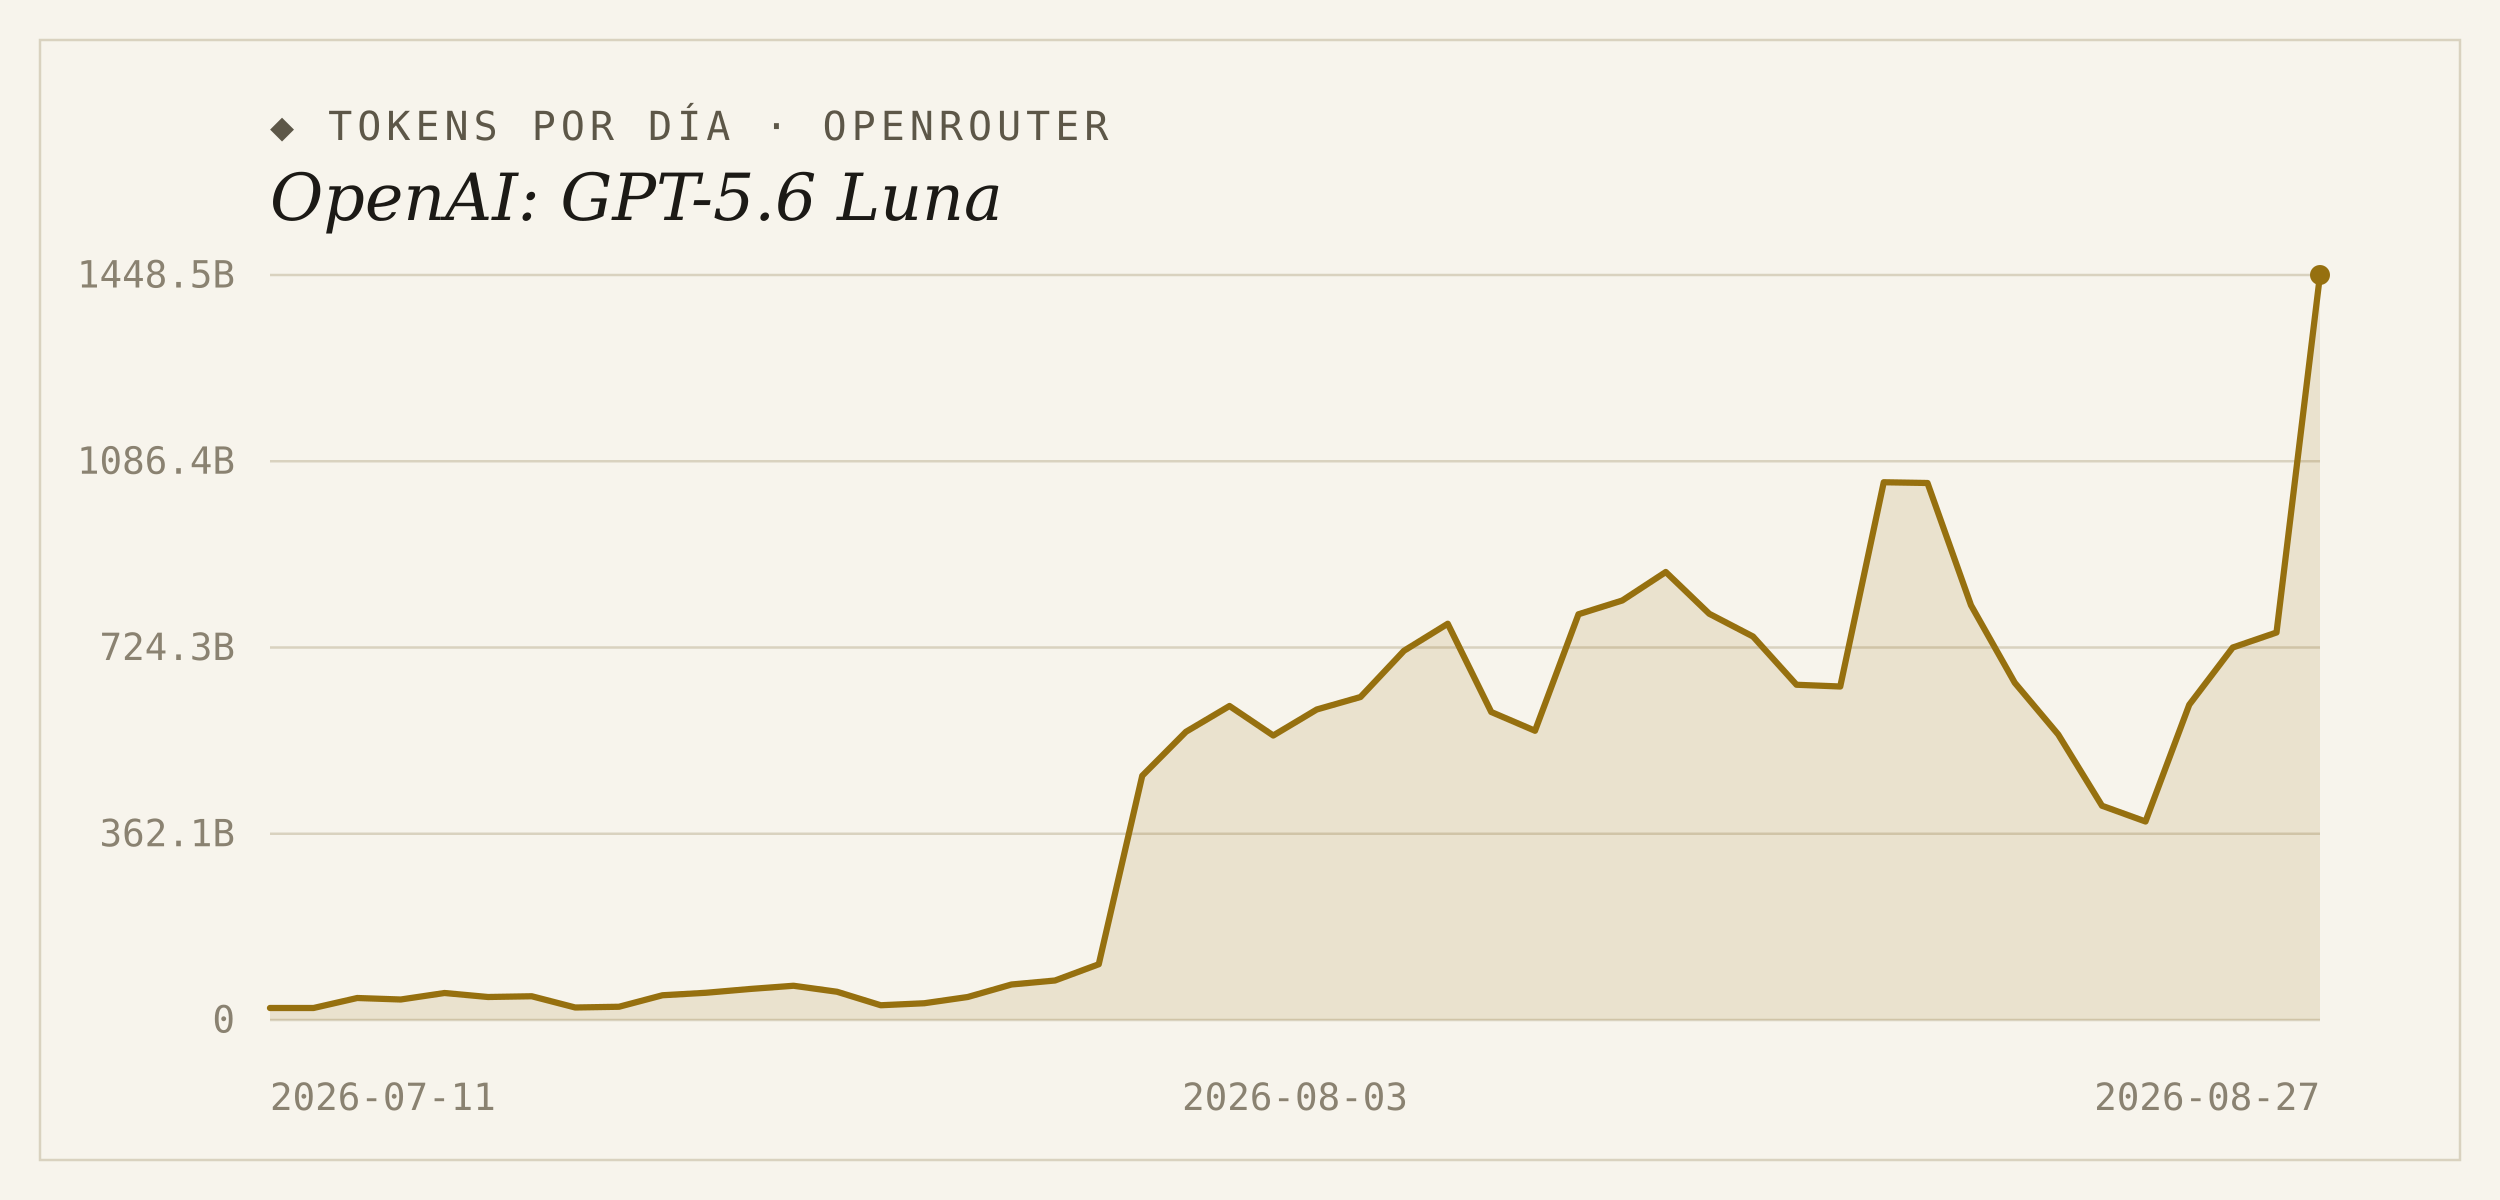
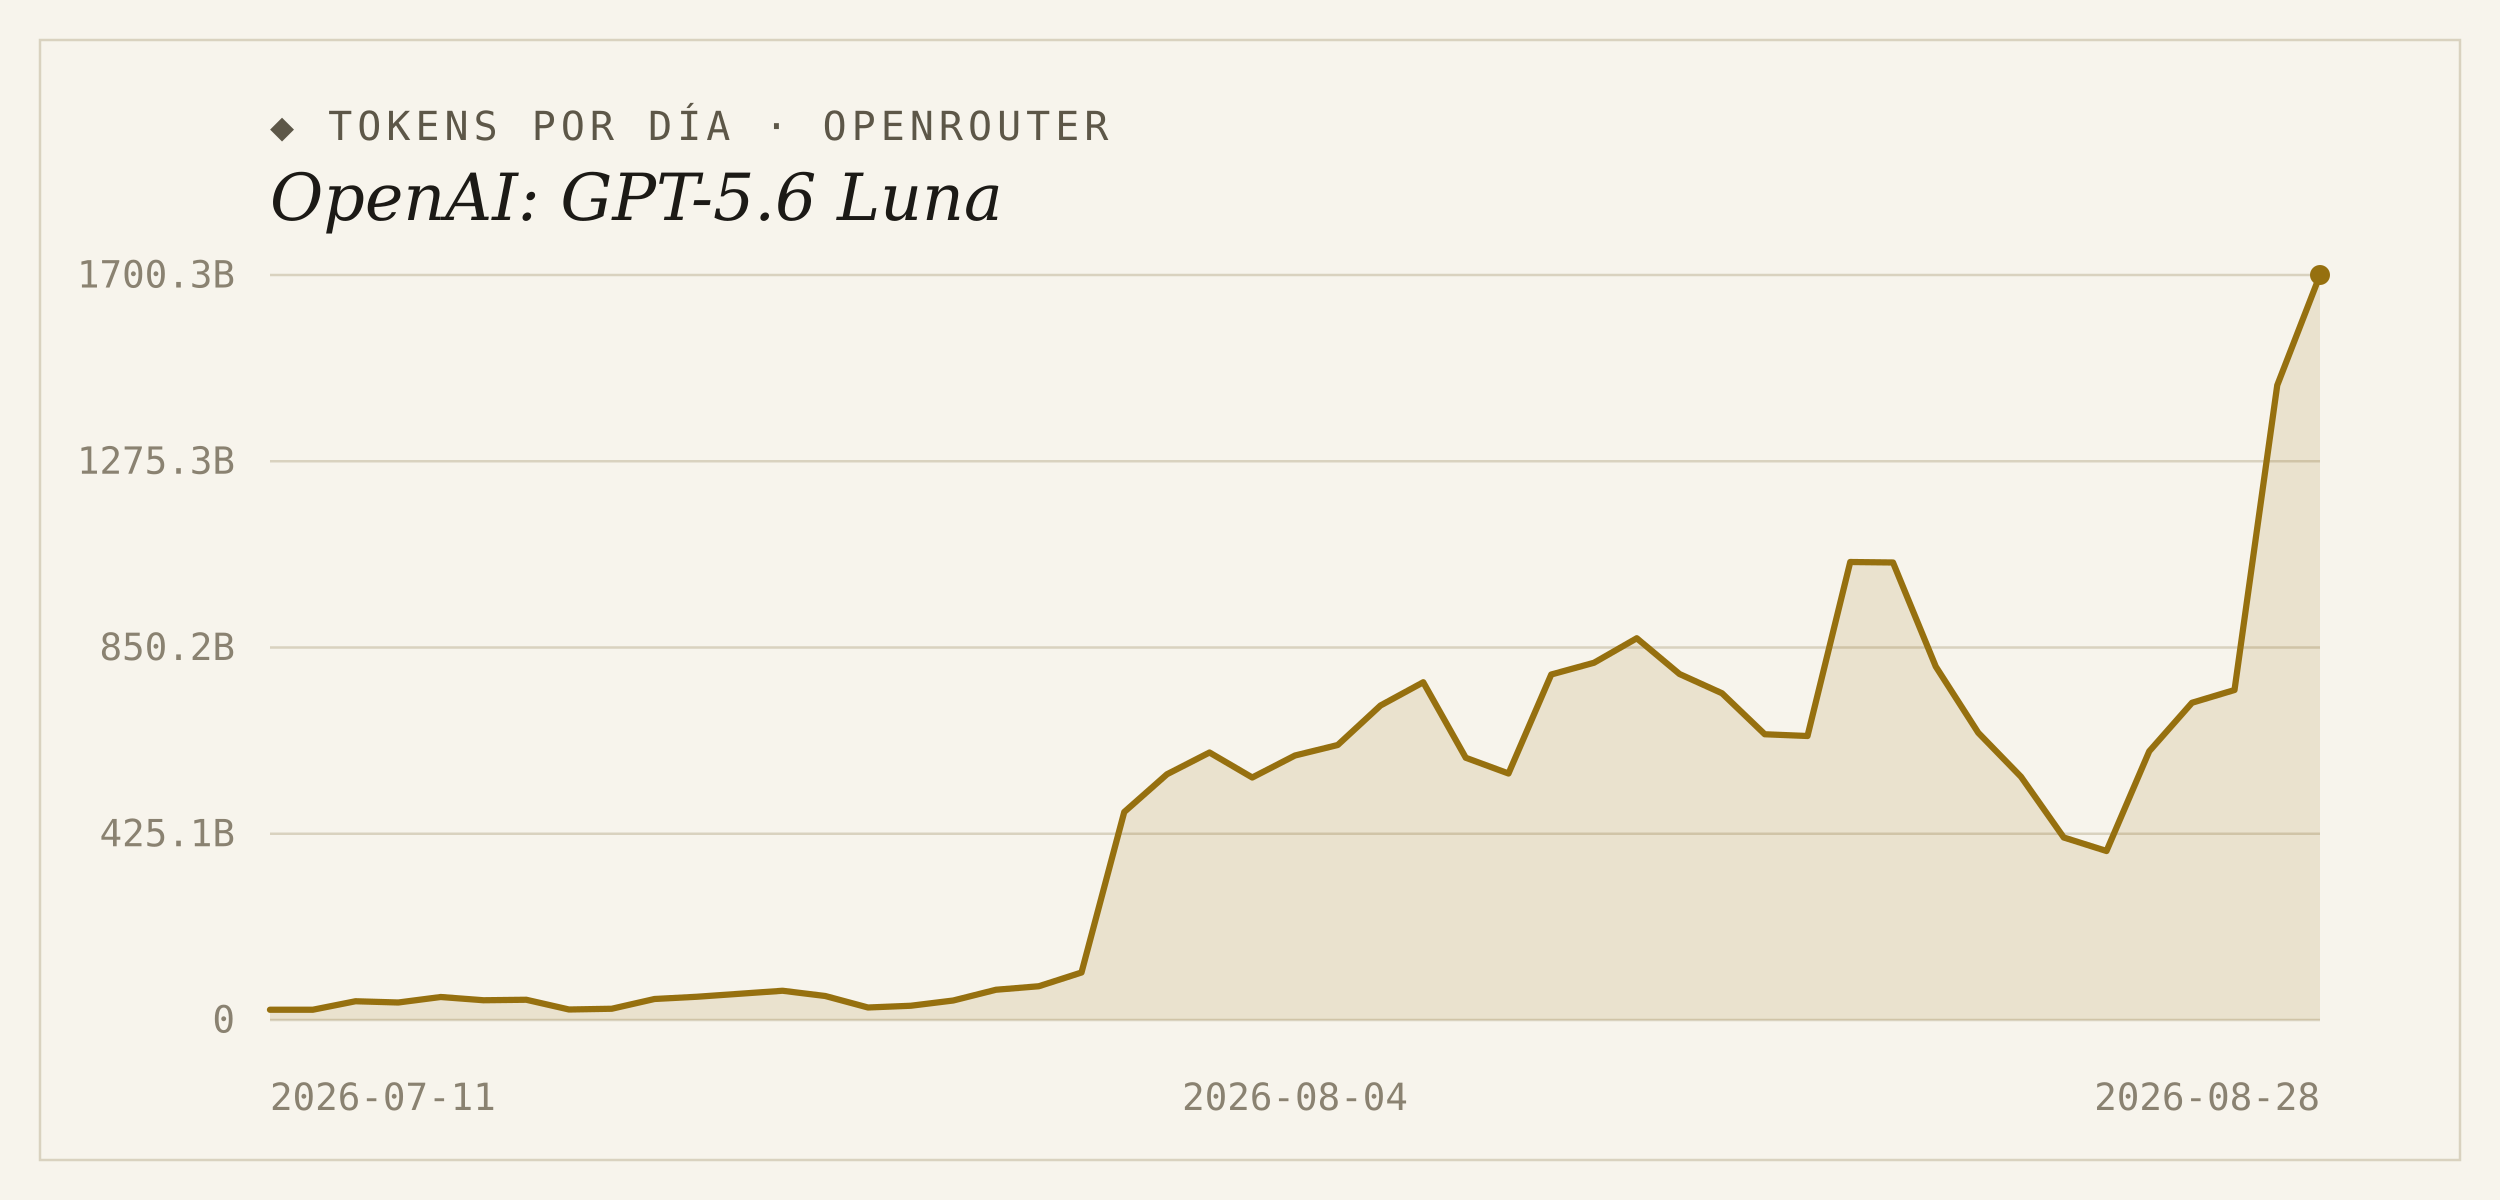
<svg xmlns="http://www.w3.org/2000/svg" width="1000" height="480" viewBox="0 0 1000 480">
  <rect width="1000" height="480" fill="#f7f4ec" />
  <rect x="16" y="16" width="968" height="448" fill="none" stroke="#d9d2bf" stroke-width="1" />
  <text x="108" y="56" font-family="'DejaVu Sans Mono', Consolas, monospace" font-size="16" letter-spacing="2" fill="#5d5748">◆ TOKENS POR DÍA · OPENROUTER</text>
  <text x="108" y="88" font-family="Georgia, 'DejaVu Serif', serif" font-size="26" font-style="italic" fill="#1c1a16">OpenAI: GPT-5.6 Luna</text>
  <line x1="108" y1="408.0" x2="928" y2="408.0" stroke="#d9d2bf" stroke-width="1" />
  <text x="94" y="413" text-anchor="end" font-family="'DejaVu Sans Mono', Consolas, monospace" font-size="15" fill="#8a8271">0</text>
  <line x1="108" y1="333.5" x2="928" y2="333.5" stroke="#d9d2bf" stroke-width="1" />
-   <text x="94" y="338.5" text-anchor="end" font-family="'DejaVu Sans Mono', Consolas, monospace" font-size="15" fill="#8a8271">362.1B</text>
+   <text x="94" y="338.5" text-anchor="end" font-family="'DejaVu Sans Mono', Consolas, monospace" font-size="15" fill="#8a8271">425.1B</text>
  <line x1="108" y1="259.0" x2="928" y2="259.0" stroke="#d9d2bf" stroke-width="1" />
-   <text x="94" y="264" text-anchor="end" font-family="'DejaVu Sans Mono', Consolas, monospace" font-size="15" fill="#8a8271">724.3B</text>
+   <text x="94" y="264" text-anchor="end" font-family="'DejaVu Sans Mono', Consolas, monospace" font-size="15" fill="#8a8271">850.2B</text>
  <line x1="108" y1="184.5" x2="928" y2="184.5" stroke="#d9d2bf" stroke-width="1" />
-   <text x="94" y="189.5" text-anchor="end" font-family="'DejaVu Sans Mono', Consolas, monospace" font-size="15" fill="#8a8271">1086.4B</text>
+   <text x="94" y="189.5" text-anchor="end" font-family="'DejaVu Sans Mono', Consolas, monospace" font-size="15" fill="#8a8271">1275.3B</text>
  <line x1="108" y1="110.0" x2="928" y2="110.0" stroke="#d9d2bf" stroke-width="1" />
-   <text x="94" y="115" text-anchor="end" font-family="'DejaVu Sans Mono', Consolas, monospace" font-size="15" fill="#8a8271">1448.5B</text>
-   <path d="M 108,408.0 L 108.0,403.2 L 125.4,403.2 L 142.9,399.2 L 160.3,399.8 L 177.8,397.2 L 195.2,398.8 L 212.7,398.5 L 230.1,403.0 L 247.6,402.7 L 265.0,398.1 L 282.5,397.1 L 299.9,395.6 L 317.4,394.3 L 334.8,396.7 L 352.3,402.1 L 369.7,401.3 L 387.1,398.8 L 404.6,393.8 L 422.0,392.2 L 439.5,385.7 L 456.9,310.3 L 474.4,292.7 L 491.8,282.4 L 509.3,294.2 L 526.7,283.8 L 544.2,278.8 L 561.6,260.3 L 579.1,249.5 L 596.5,284.8 L 614.0,292.3 L 631.4,245.7 L 648.9,240.2 L 666.3,228.8 L 683.7,245.5 L 701.2,254.6 L 718.6,273.9 L 736.1,274.6 L 753.5,192.9 L 771.0,193.2 L 788.4,242.1 L 805.9,273.1 L 823.3,293.8 L 840.8,322.3 L 858.2,328.6 L 875.7,281.9 L 893.1,259.0 L 910.6,253.0 L 928.0,110.0 L 928.0,408.0 Z" fill="#96700f" fill-opacity="0.14" />
-   <polyline points="108.0,403.2 125.4,403.2 142.9,399.2 160.3,399.8 177.8,397.2 195.2,398.8 212.7,398.5 230.1,403.0 247.6,402.7 265.0,398.1 282.5,397.1 299.9,395.6 317.4,394.3 334.8,396.7 352.3,402.1 369.7,401.3 387.1,398.8 404.6,393.8 422.0,392.2 439.5,385.7 456.9,310.3 474.4,292.7 491.8,282.4 509.3,294.2 526.7,283.8 544.2,278.8 561.6,260.3 579.1,249.5 596.5,284.8 614.0,292.3 631.4,245.7 648.9,240.2 666.3,228.8 683.7,245.5 701.2,254.6 718.6,273.9 736.1,274.6 753.5,192.9 771.0,193.2 788.4,242.1 805.9,273.1 823.3,293.8 840.8,322.3 858.2,328.6 875.7,281.9 893.1,259.0 910.6,253.0 928.0,110.0" fill="none" stroke="#96700f" stroke-width="2.5" stroke-linejoin="round" stroke-linecap="round" />
+   <text x="94" y="115" text-anchor="end" font-family="'DejaVu Sans Mono', Consolas, monospace" font-size="15" fill="#8a8271">1700.3B</text>
+   <path d="M 108,408.0 L 108.0,403.9 L 125.1,403.9 L 142.2,400.5 L 159.3,401.0 L 176.3,398.8 L 193.4,400.1 L 210.5,399.9 L 227.6,403.8 L 244.7,403.5 L 261.8,399.6 L 278.8,398.7 L 295.9,397.5 L 313.0,396.3 L 330.1,398.4 L 347.2,403.0 L 364.3,402.3 L 381.3,400.2 L 398.4,395.9 L 415.5,394.5 L 432.6,389.0 L 449.7,324.8 L 466.8,309.7 L 483.8,301.0 L 500.9,311.0 L 518.0,302.2 L 535.1,298.0 L 552.2,282.2 L 569.3,272.9 L 586.3,303.1 L 603.4,309.4 L 620.5,269.8 L 637.6,265.1 L 654.7,255.3 L 671.8,269.6 L 688.8,277.3 L 705.9,293.7 L 723.0,294.4 L 740.1,224.8 L 757.2,225.0 L 774.3,266.6 L 791.3,293.1 L 808.4,310.7 L 825.5,335.0 L 842.6,340.4 L 859.7,300.5 L 876.8,281.1 L 893.8,276.0 L 910.9,154.1 L 928.0,110.0 L 928.0,408.0 Z" fill="#96700f" fill-opacity="0.14" />
+   <polyline points="108.0,403.9 125.1,403.9 142.2,400.5 159.3,401.0 176.3,398.8 193.4,400.1 210.5,399.9 227.6,403.8 244.7,403.5 261.8,399.6 278.8,398.7 295.9,397.5 313.0,396.3 330.1,398.4 347.2,403.0 364.3,402.3 381.3,400.2 398.4,395.9 415.5,394.5 432.6,389.0 449.7,324.8 466.8,309.7 483.8,301.0 500.9,311.0 518.0,302.2 535.1,298.0 552.2,282.2 569.3,272.9 586.3,303.1 603.4,309.4 620.5,269.8 637.6,265.1 654.7,255.3 671.8,269.6 688.8,277.3 705.9,293.7 723.0,294.4 740.1,224.8 757.2,225.0 774.3,266.6 791.3,293.1 808.4,310.7 825.5,335.0 842.6,340.4 859.7,300.5 876.8,281.1 893.8,276.0 910.9,154.1 928.0,110.0" fill="none" stroke="#96700f" stroke-width="2.5" stroke-linejoin="round" stroke-linecap="round" />
  <circle cx="928.0" cy="110.0" r="4" fill="#96700f" />
  <text x="108" y="444" text-anchor="start" font-family="'DejaVu Sans Mono', Consolas, monospace" font-size="15" fill="#8a8271">2026-07-11</text>
-   <text x="518" y="444" text-anchor="middle" font-family="'DejaVu Sans Mono', Consolas, monospace" font-size="15" fill="#8a8271">2026-08-03</text>
-   <text x="928" y="444" text-anchor="end" font-family="'DejaVu Sans Mono', Consolas, monospace" font-size="15" fill="#8a8271">2026-08-27</text>
+   <text x="518" y="444" text-anchor="middle" font-family="'DejaVu Sans Mono', Consolas, monospace" font-size="15" fill="#8a8271">2026-08-04</text>
+   <text x="928" y="444" text-anchor="end" font-family="'DejaVu Sans Mono', Consolas, monospace" font-size="15" fill="#8a8271">2026-08-28</text>
</svg>
